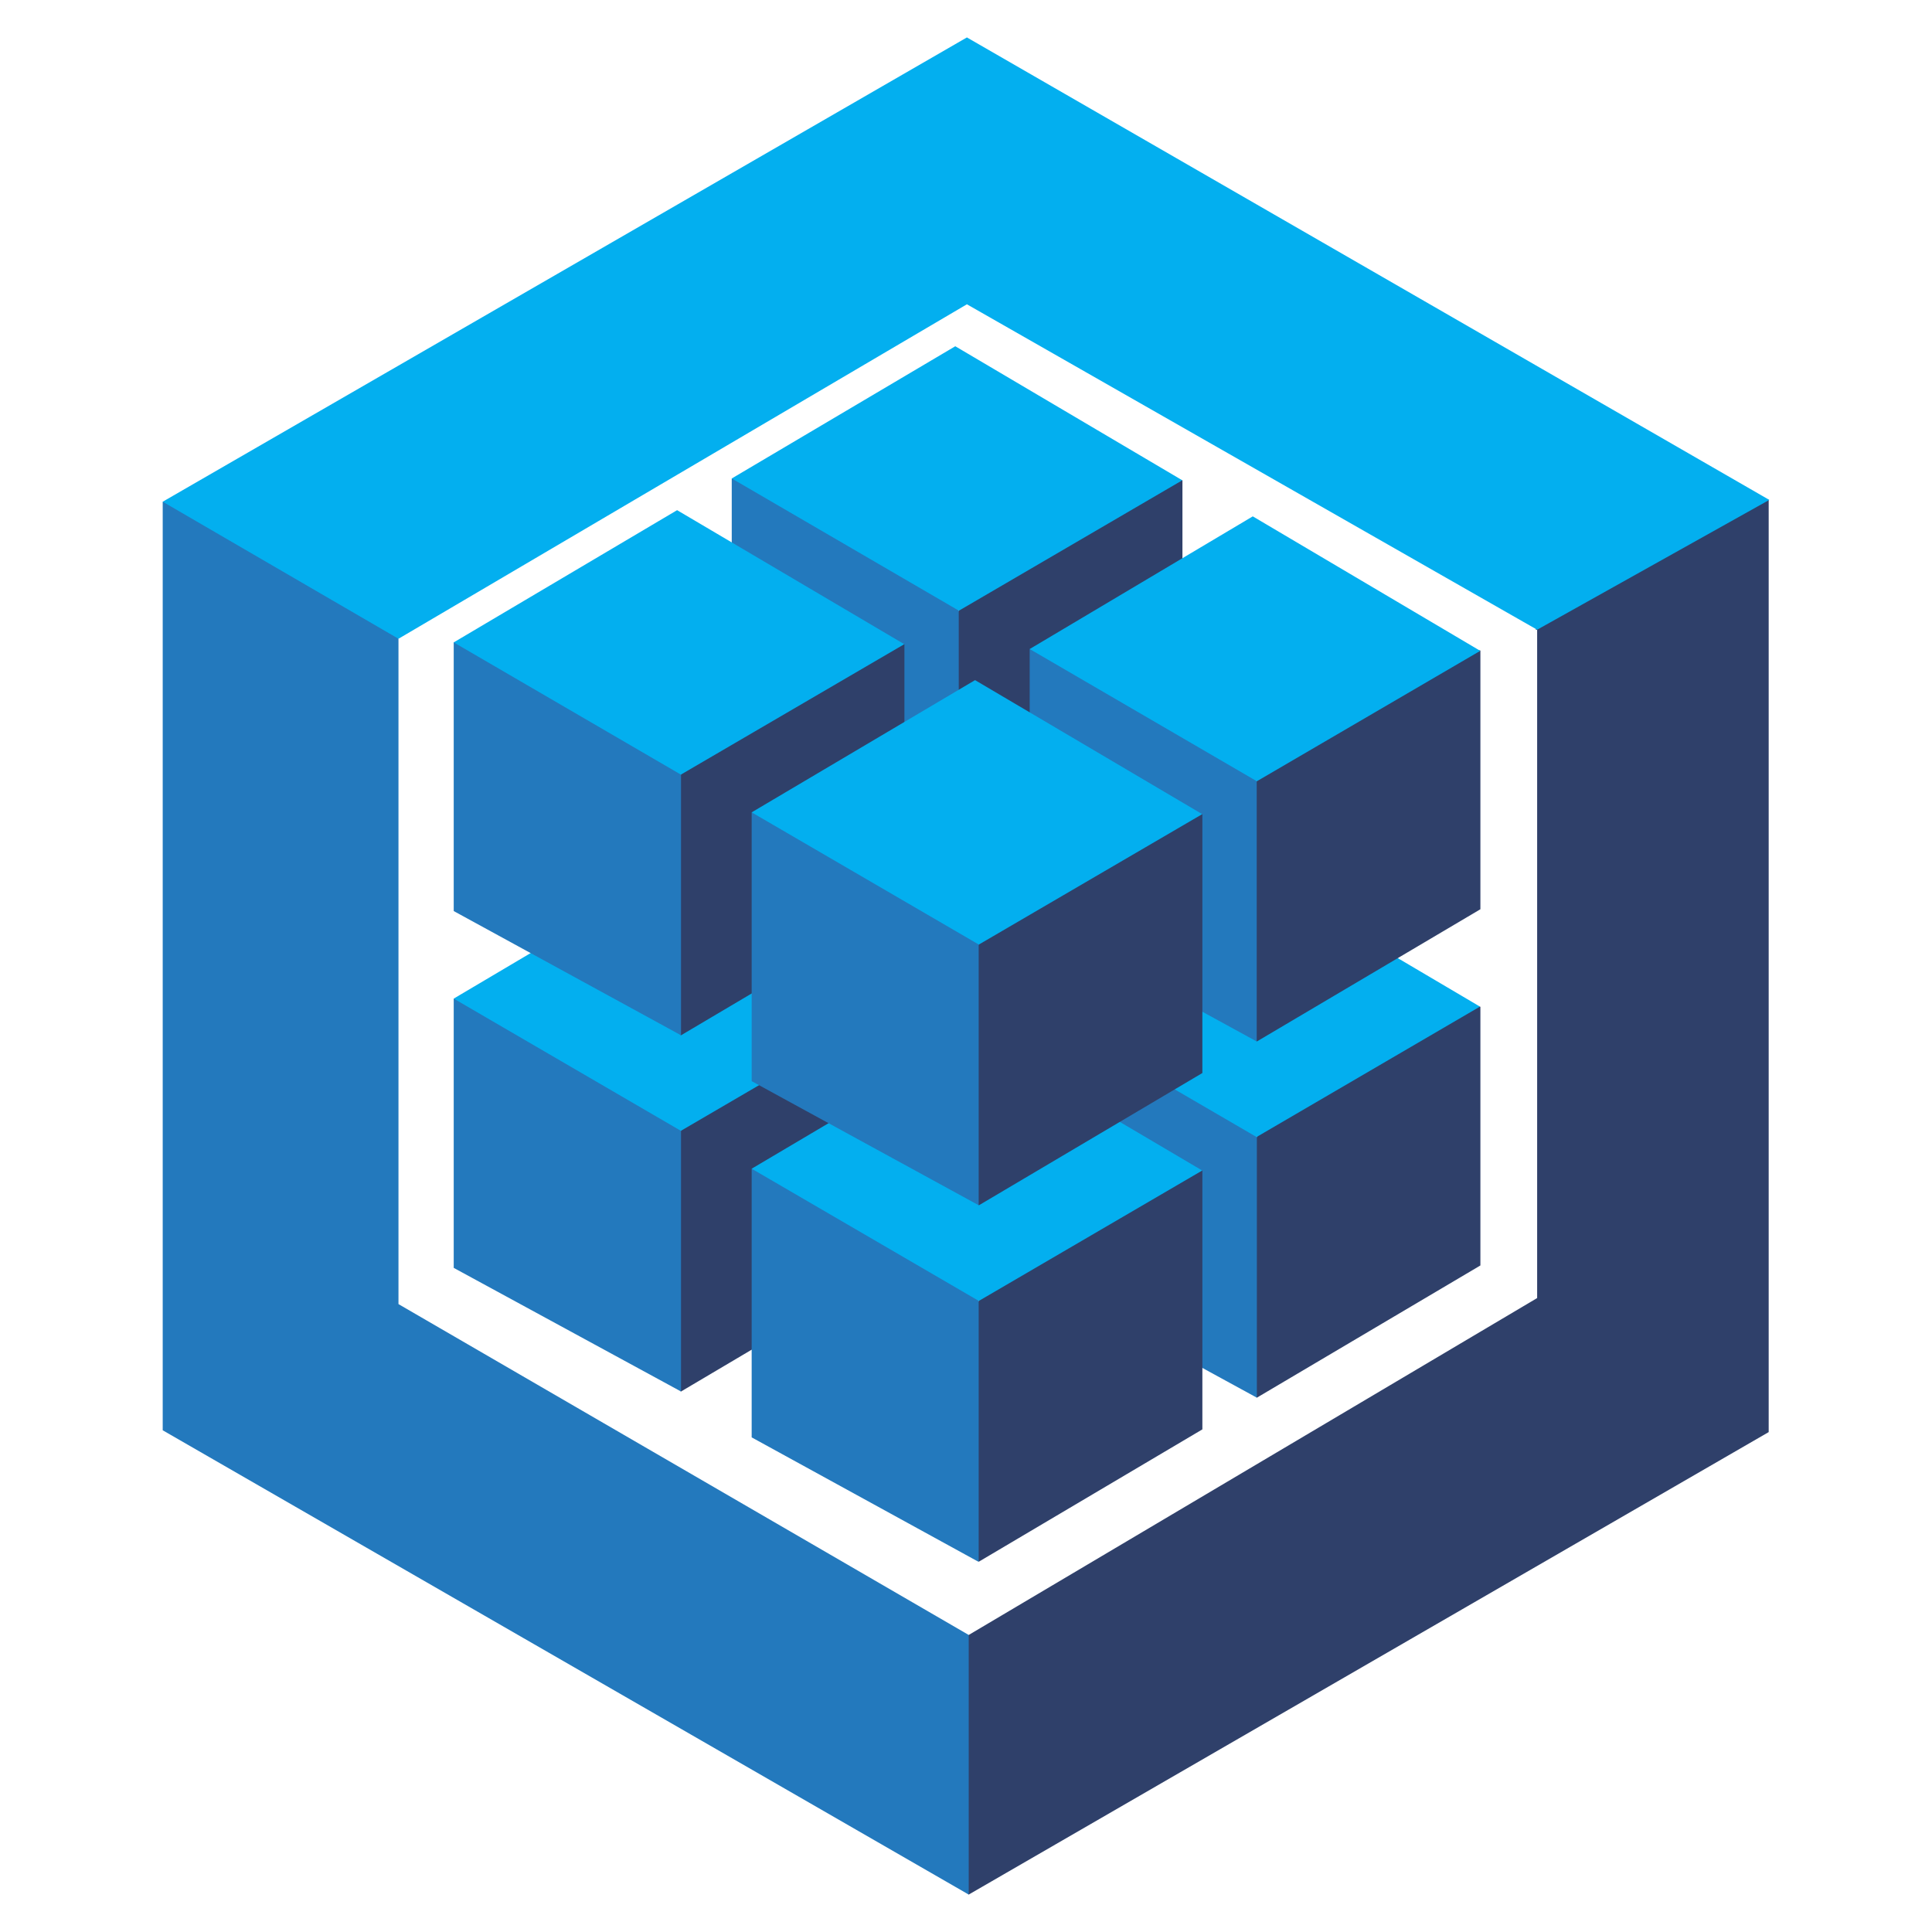
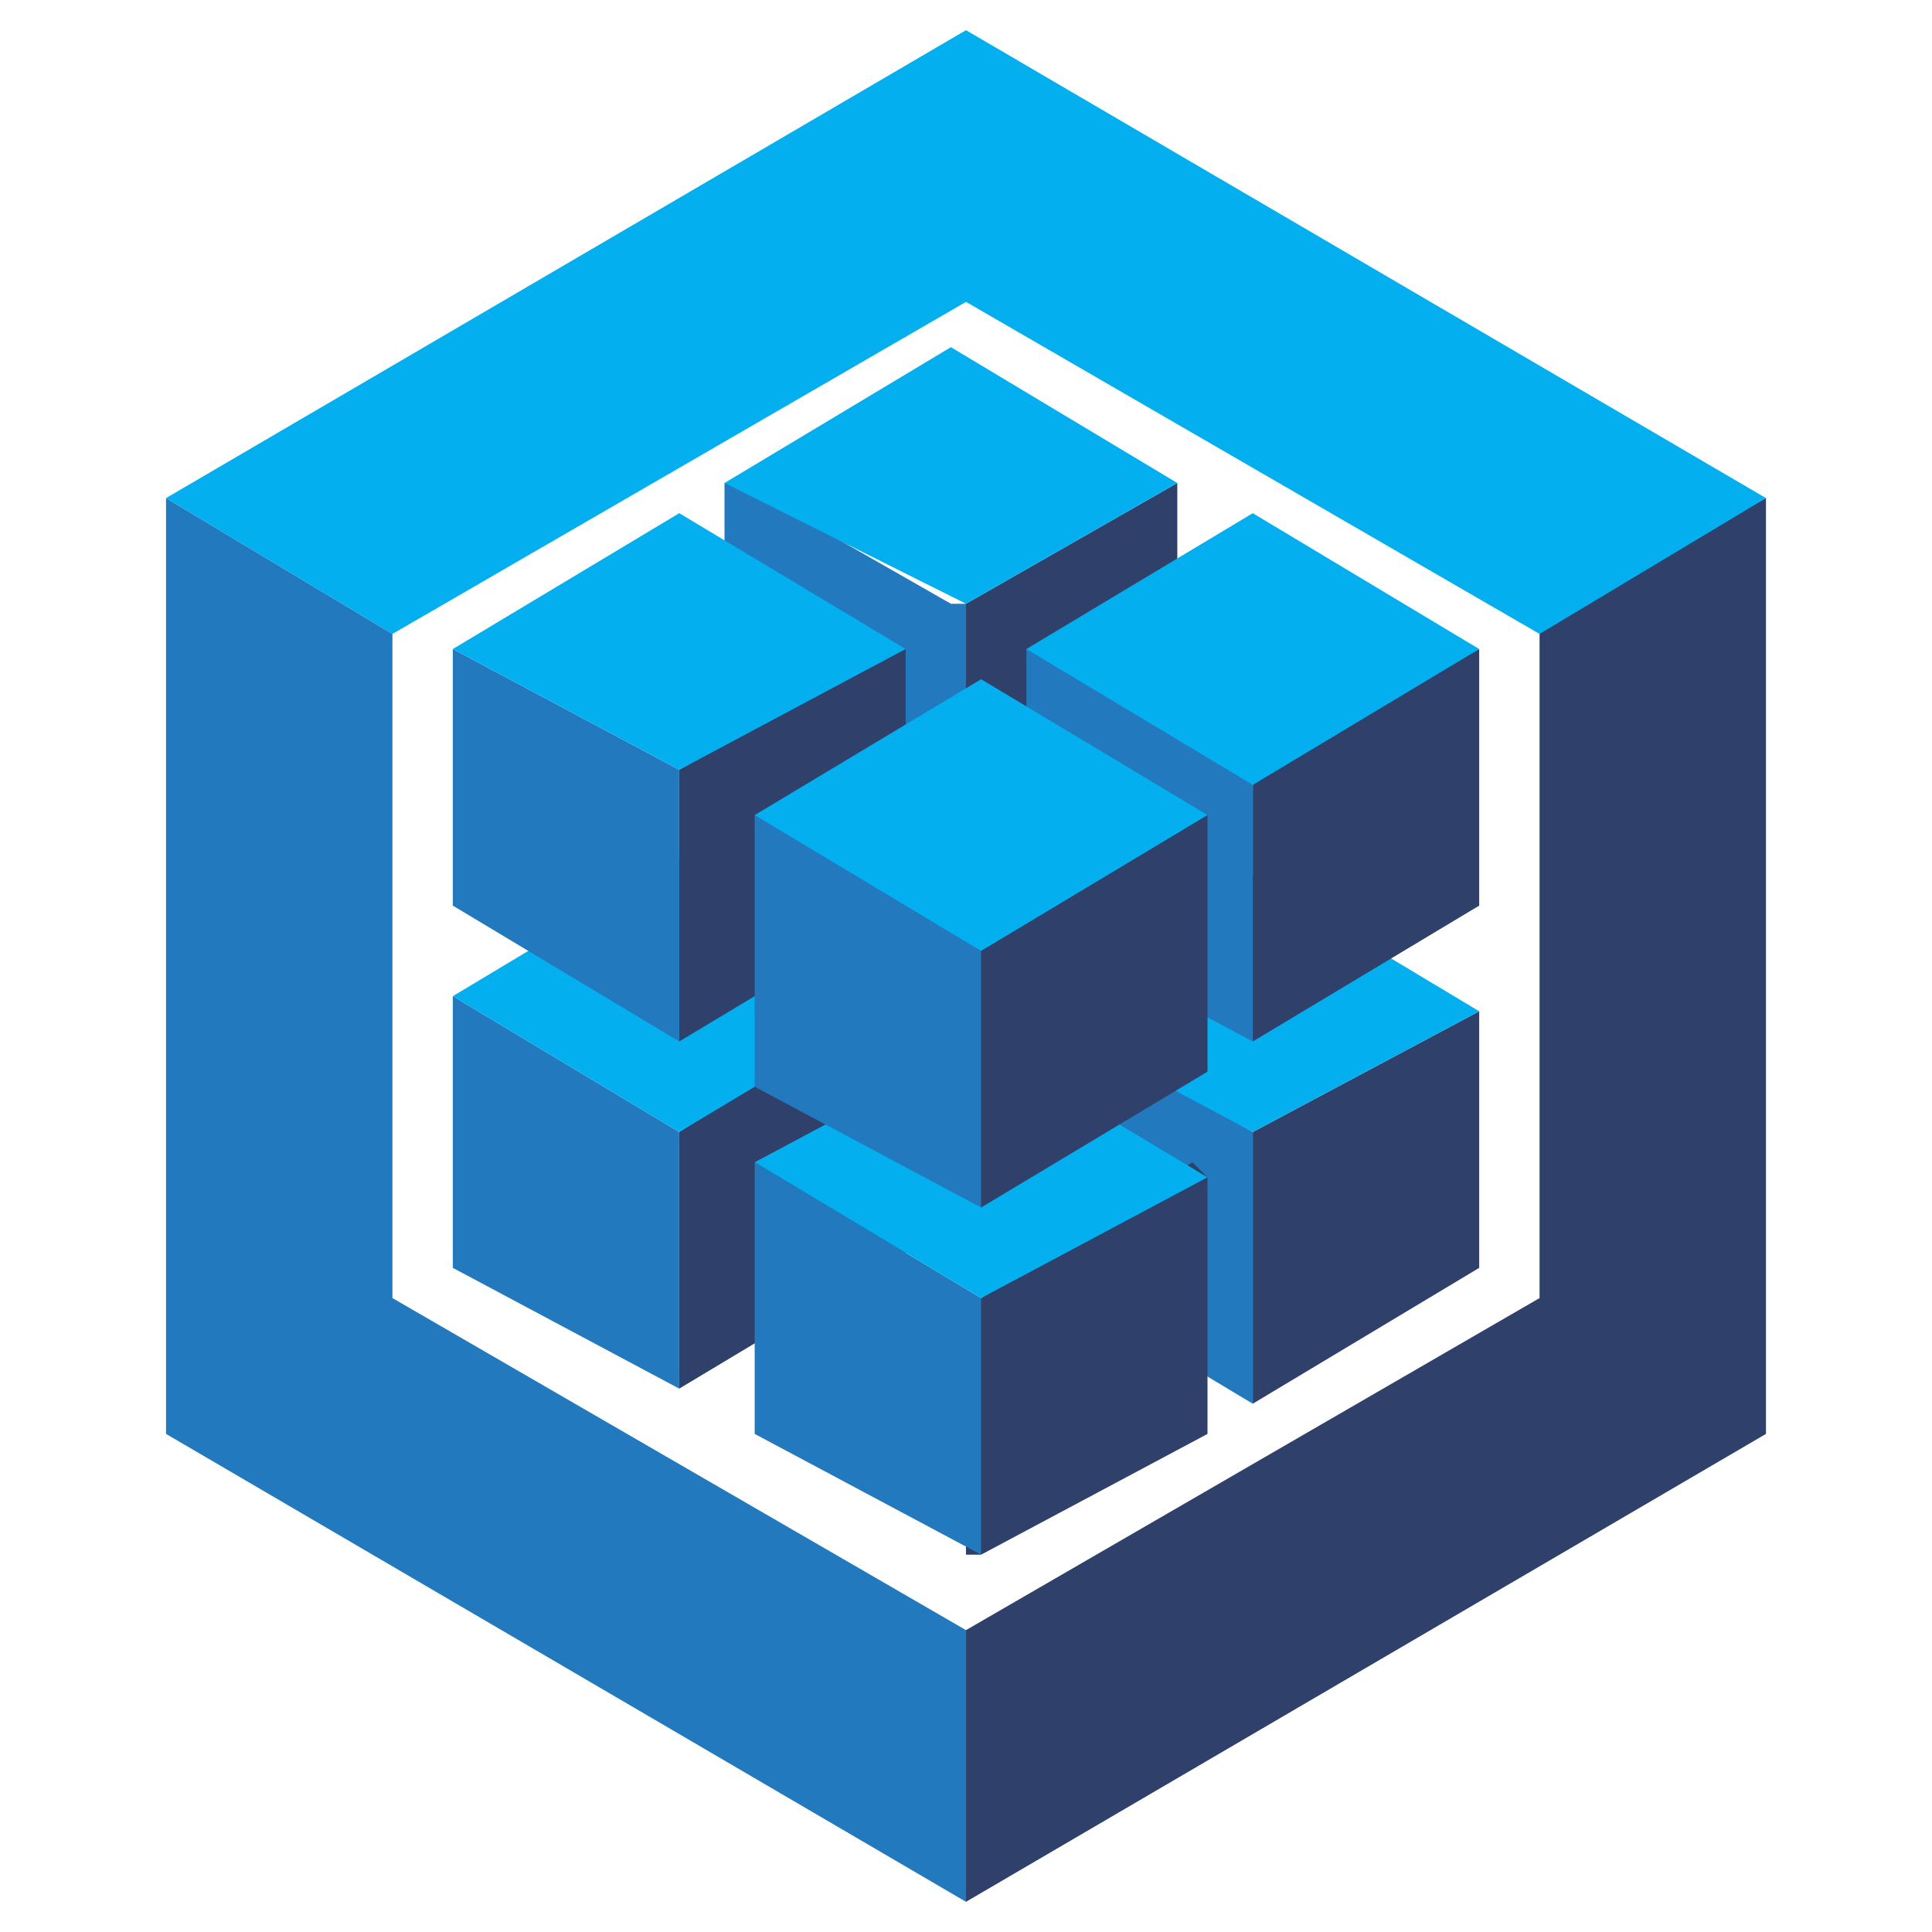
<svg xmlns="http://www.w3.org/2000/svg" viewBox="0 0 128 128">
-   <path fill="#2f406a" d="M101.84 41.72V86l-37.66 22.32-.34.31v16.57l.34.32 53-30.64V33.12l-.5-.12-15 8.36.08.36" />
-   <path fill="#2379bd" d="M26.4 86.4l37.78 21.92v17.2l-53.4-30.76V33.24l.55-.08 14.91 8.67.16.5V86.4" />
-   <path fill="#03afef" d="M26.4 42.32l-15.62-9.08L64.06 2.48l53.16 30.64-15.38 8.6-37.78-21.56L26.4 42.32" />
-   <path fill="#2f406a" d="M63.53 81.33l-.41-.42V64.27l.41-.21.1-.41 14.27-8.32.44.1v17.15l-14.8 8.76" />
-   <path fill="#2379bd" d="M48.48 73.11V55.3h.41l14.51 8.45.12.33v17.25l-15.04-8.22" />
-   <path fill="#03afef" d="M63.29 46.54L48.48 55.3l15.05 8.76 14.8-8.64-15.04-8.88" />
-   <path fill="#2f406a" d="M45.11 92.19l-.41-.42V75.13l.41-.21.1-.41 14.27-8.32.44.1v17.14l-14.8 8.76" />
-   <path fill="#2379bd" d="M30.06 84V66.16h.41L45 74.59l.12.33v17.27L30.06 84" />
-   <path fill="#03afef" d="M44.86 57.4l-14.8 8.76 15.05 8.76 14.8-8.64-15.05-8.88" />
-   <path fill="#2f406a" d="M83.27 92.6l-.41-.42V75.54l.41-.21.1-.41 14.27-8.32.44.1v17.14L83.27 92.6" />
-   <path fill="#2379bd" d="M68.22 84.38V66.57h.41L83.15 75l.12.33V92.6l-15.05-8.22" />
-   <path fill="#03afef" d="M83 57.81l-14.8 8.76 15.05 8.76 14.8-8.64L83 57.81" />
-   <path fill="#2f406a" d="M64.85 103.46l-.41-.42V86.4l.41-.21.1-.41 14.27-8.32.44.1V94.7l-14.8 8.76" />
-   <path fill="#2379bd" d="M49.8 95.23v-17.8h.41l14.51 8.45.12.33v17.27L49.8 95.23" />
-   <path fill="#03afef" d="M64.6 68.67l-14.8 8.76 15.05 8.76 14.8-8.64-15.05-8.88" />
-   <path fill="#2f406a" d="M63.53 57.73l-.41-.42V40.67l.41-.21.1-.41 14.27-8.33.44.1V49l-14.8 8.76" />
-   <path fill="#2379bd" d="M48.48 49.5V31.7h.41l14.51 8.45.12.33v17.25L48.48 49.5" />
-   <path fill="#03afef" d="M63.29 22.94L48.48 31.7l15.05 8.76 14.8-8.64-15.04-8.88" />
-   <path fill="#2f406a" d="M45.11 68.59l-.41-.42V51.53l.41-.21.1-.41 14.27-8.32.44.1v17.14l-14.8 8.76" />
-   <path fill="#2379bd" d="M30.06 60.36V42.55h.41L45 51l.12.33v17.26l-15.06-8.23" />
-   <path fill="#03afef" d="M44.86 33.8l-14.8 8.76 15.05 8.76 14.8-8.64-15.05-8.88" />
-   <path fill="#2f406a" d="M83.27 69l-.41-.42V51.94l.41-.21.1-.41L97.64 43l.44.1v17.14L83.27 69" />
-   <path fill="#2379bd" d="M68.22 60.77V43h.41l14.51 8.45.12.33V69l-15.04-8.23" />
-   <path fill="#03afef" d="M83 34.21L68.22 43l15.05 8.76 14.8-8.64L83 34.21" />
-   <path fill="#2f406a" d="M64.85 79.85l-.41-.42V62.79l.41-.21.1-.41 14.27-8.32.44.1v17.14l-14.8 8.76" />
-   <path fill="#2379bd" d="M49.8 71.63V53.82h.41l14.51 8.45.12.33v17.25L49.8 71.63" />
-   <path fill="#03afef" d="M64.6 45.06l-14.8 8.76 15.05 8.76 14.8-8.64-15.05-8.88" />
+   <path fill="#2f406a" d="M102 42v44l-38 22v18l53-31V33l-15 8v1" />
+   <path fill="#2379bd" d="M26 86l38 22v18L11 95V33l15 9v44" />
+   <path fill="#03afef" d="M26 42l-15-9L64 2l53 31-15 9-38-22-38 22" />
+   <path fill="#2f406a" d="M64 81h-1V64h1l14-9v18l-14 8" />
+   <path fill="#2379bd" d="M48 73V55h1l14 9h1v17l-16-8" />
+   <path fill="#03afef" d="M63 47l-15 8 16 9 14-9-15-8" />
+   <path fill="#2f406a" d="M45 92V75l14-9h1v17l-15 9" />
+   <path fill="#2379bd" d="M30 84V66l15 9v17l-15-8" />
+   <path fill="#03afef" d="M45 57l-15 9 15 9 15-9-15-9" />
+   <path fill="#2f406a" d="M83 93V75l15-8v17l-15 9" />
+   <path fill="#2379bd" d="M68 84V67h1l14 8v18l-15-9" />
+   <path fill="#03afef" d="M83 58l-15 9 15 8 15-8-15-9" />
+   <path fill="#2f406a" d="M65 103h-1V86h1l14-9 1 1v17l-15 8" />
+   <path fill="#2379bd" d="M50 95V77l15 9v17l-15-8" />
+   <path fill="#03afef" d="M65 69l-15 8 15 9 15-8-15-9" />
+   <path fill="#2f406a" d="M64 58l-1-1V41l1-1 14-8v17l-14 9" />
+   <path fill="#2379bd" d="M48 50V32h1l14 8h1v18l-16-8" />
+   <path fill="#03afef" d="M63 23l-15 9 16 8 14-8-15-9" />
+   <path fill="#2f406a" d="M45 69V51l14-8h1v17l-15 9" />
+   <path fill="#2379bd" d="M30 60V43l15 8v18l-15-9" />
+   <path fill="#03afef" d="M45 34l-15 9 15 8 15-8-15-9" />
+   <path fill="#2f406a" d="M83 69V51l15-8v17l-15 9" />
+   <path fill="#2379bd" d="M68 61V43h1l14 8v18l-15-8" />
+   <path fill="#03afef" d="M83 34l-15 9 15 9 15-9-15-9" />
+   <path fill="#2f406a" d="M65 80l-1-1V63h1v-1l14-8h1v17l-15 9" />
+   <path fill="#2379bd" d="M50 72V54l15 8v18l-15-8" />
+   <path fill="#03afef" d="M65 45l-15 9 15 9 15-9-15-9" />
</svg>
